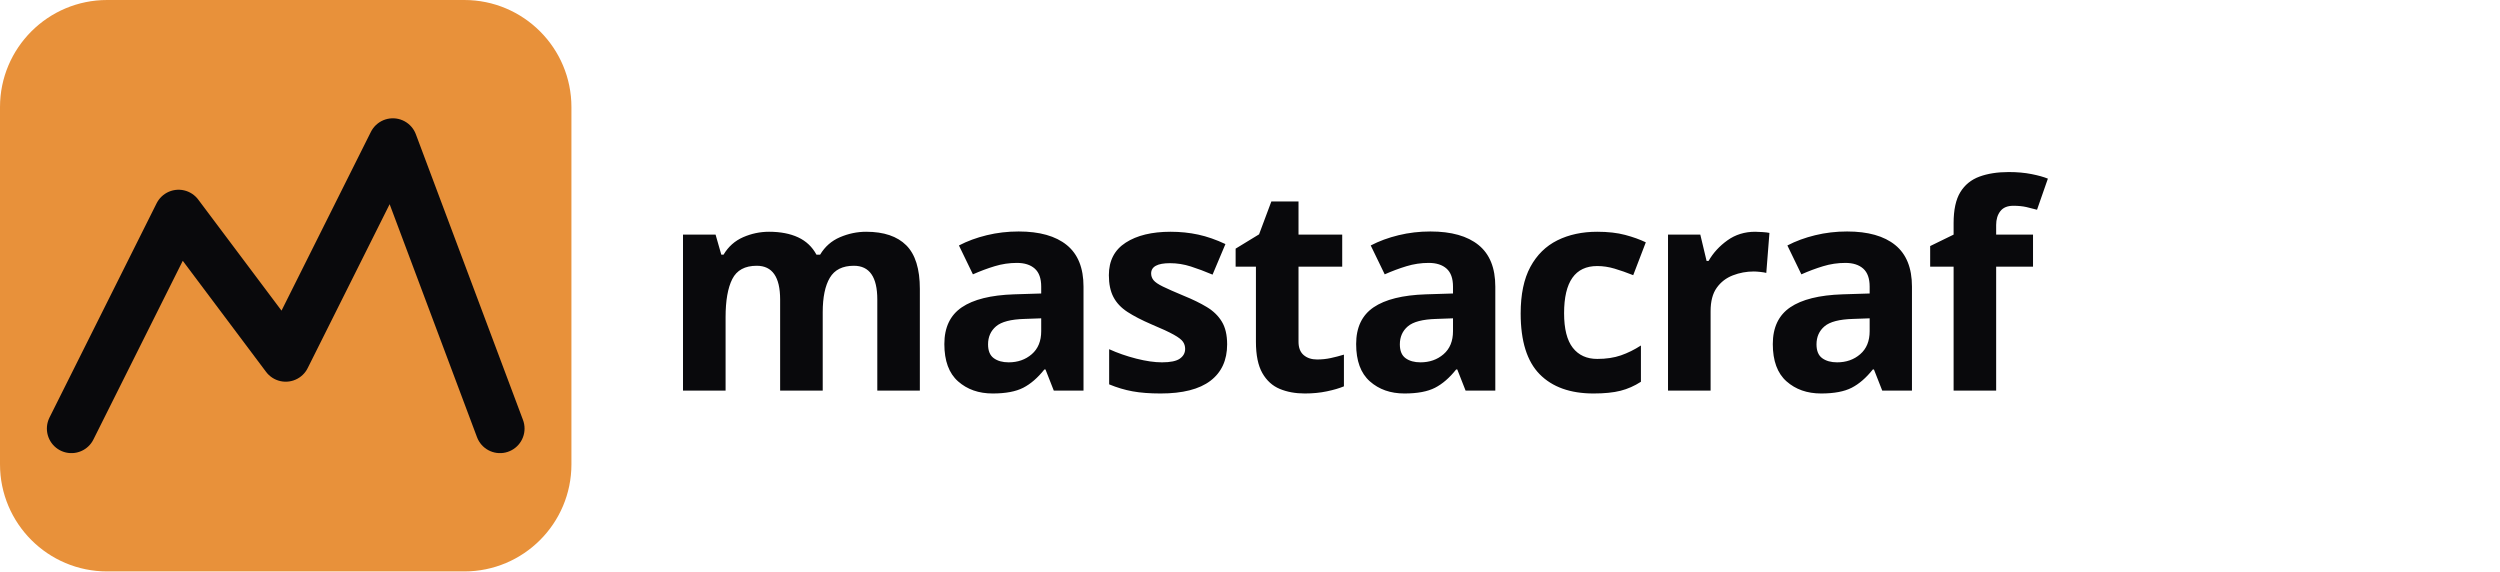
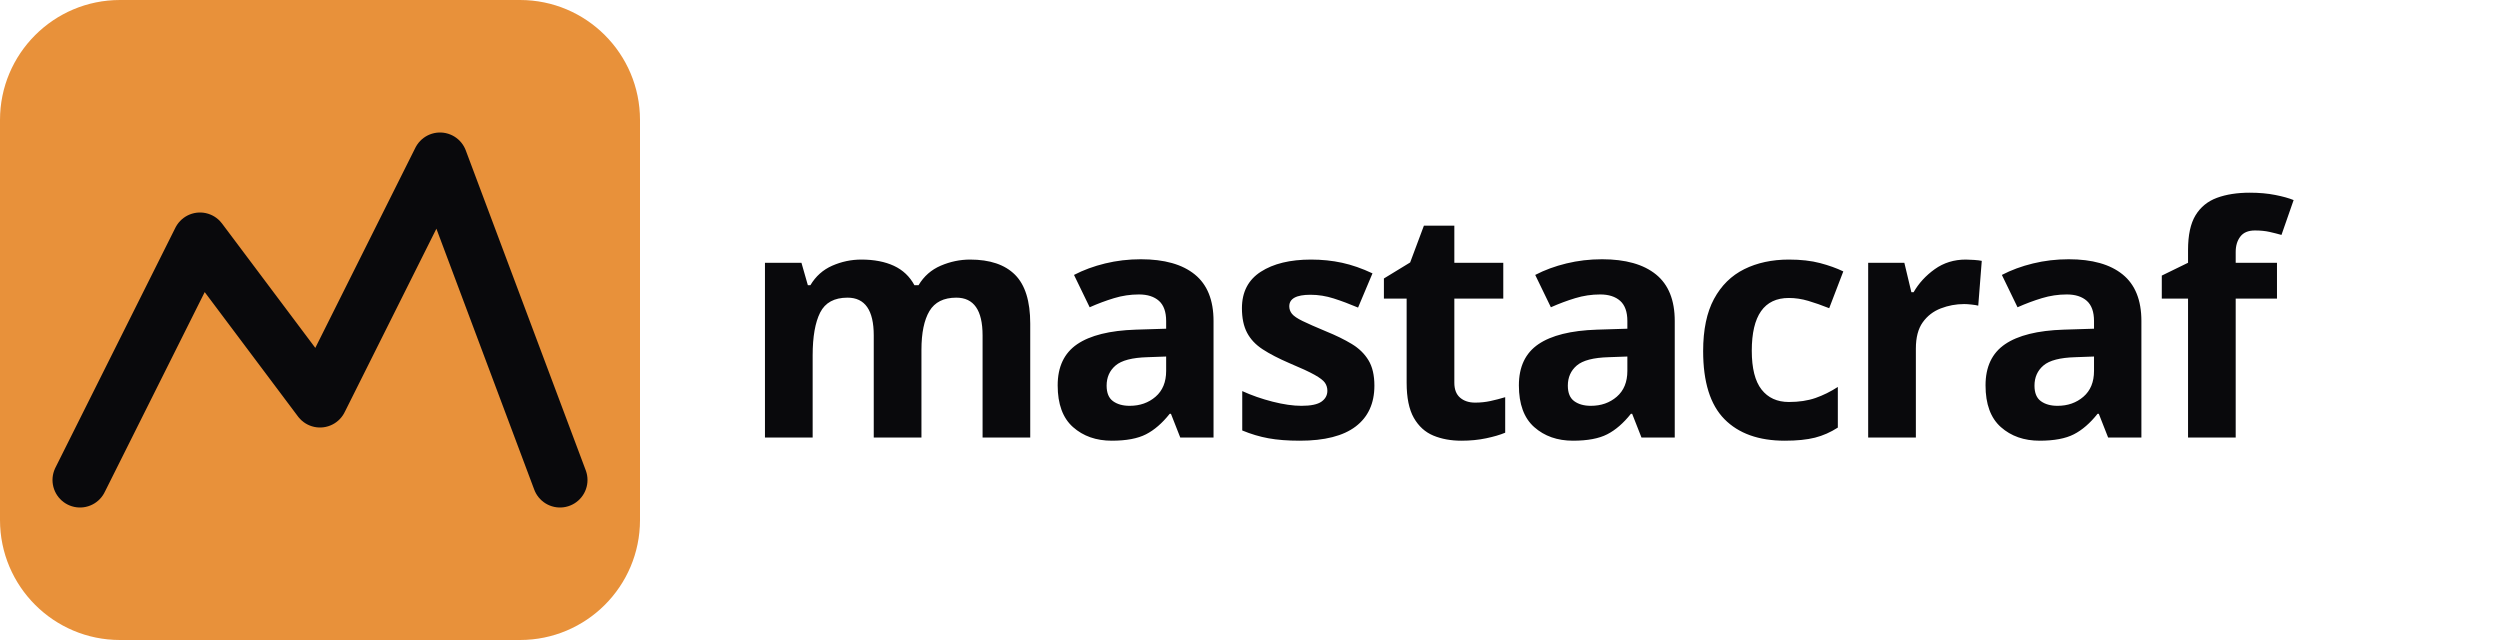
- <svg xmlns="http://www.w3.org/2000/svg" viewBox="0 0 1120 256" width="1120" height="256">
+ <svg xmlns="http://www.w3.org/2000/svg" viewBox="0 0 1000 256" width="1000" height="256">
  <rect x="0" y="0" width="256" height="256" rx="48" fill="#e8913a" />
  <path d="M32 192 L80 96 L128 160 L176 64 L224 192" fill="none" stroke="#09090c" stroke-width="22" stroke-linecap="round" stroke-linejoin="round" />
  <text x="296" y="175" font-family="'Syne','Arial Black',system-ui,sans-serif" font-weight="800" font-size="128" letter-spacing="-4" fill="#09090c">mastacraf</text>
</svg>
